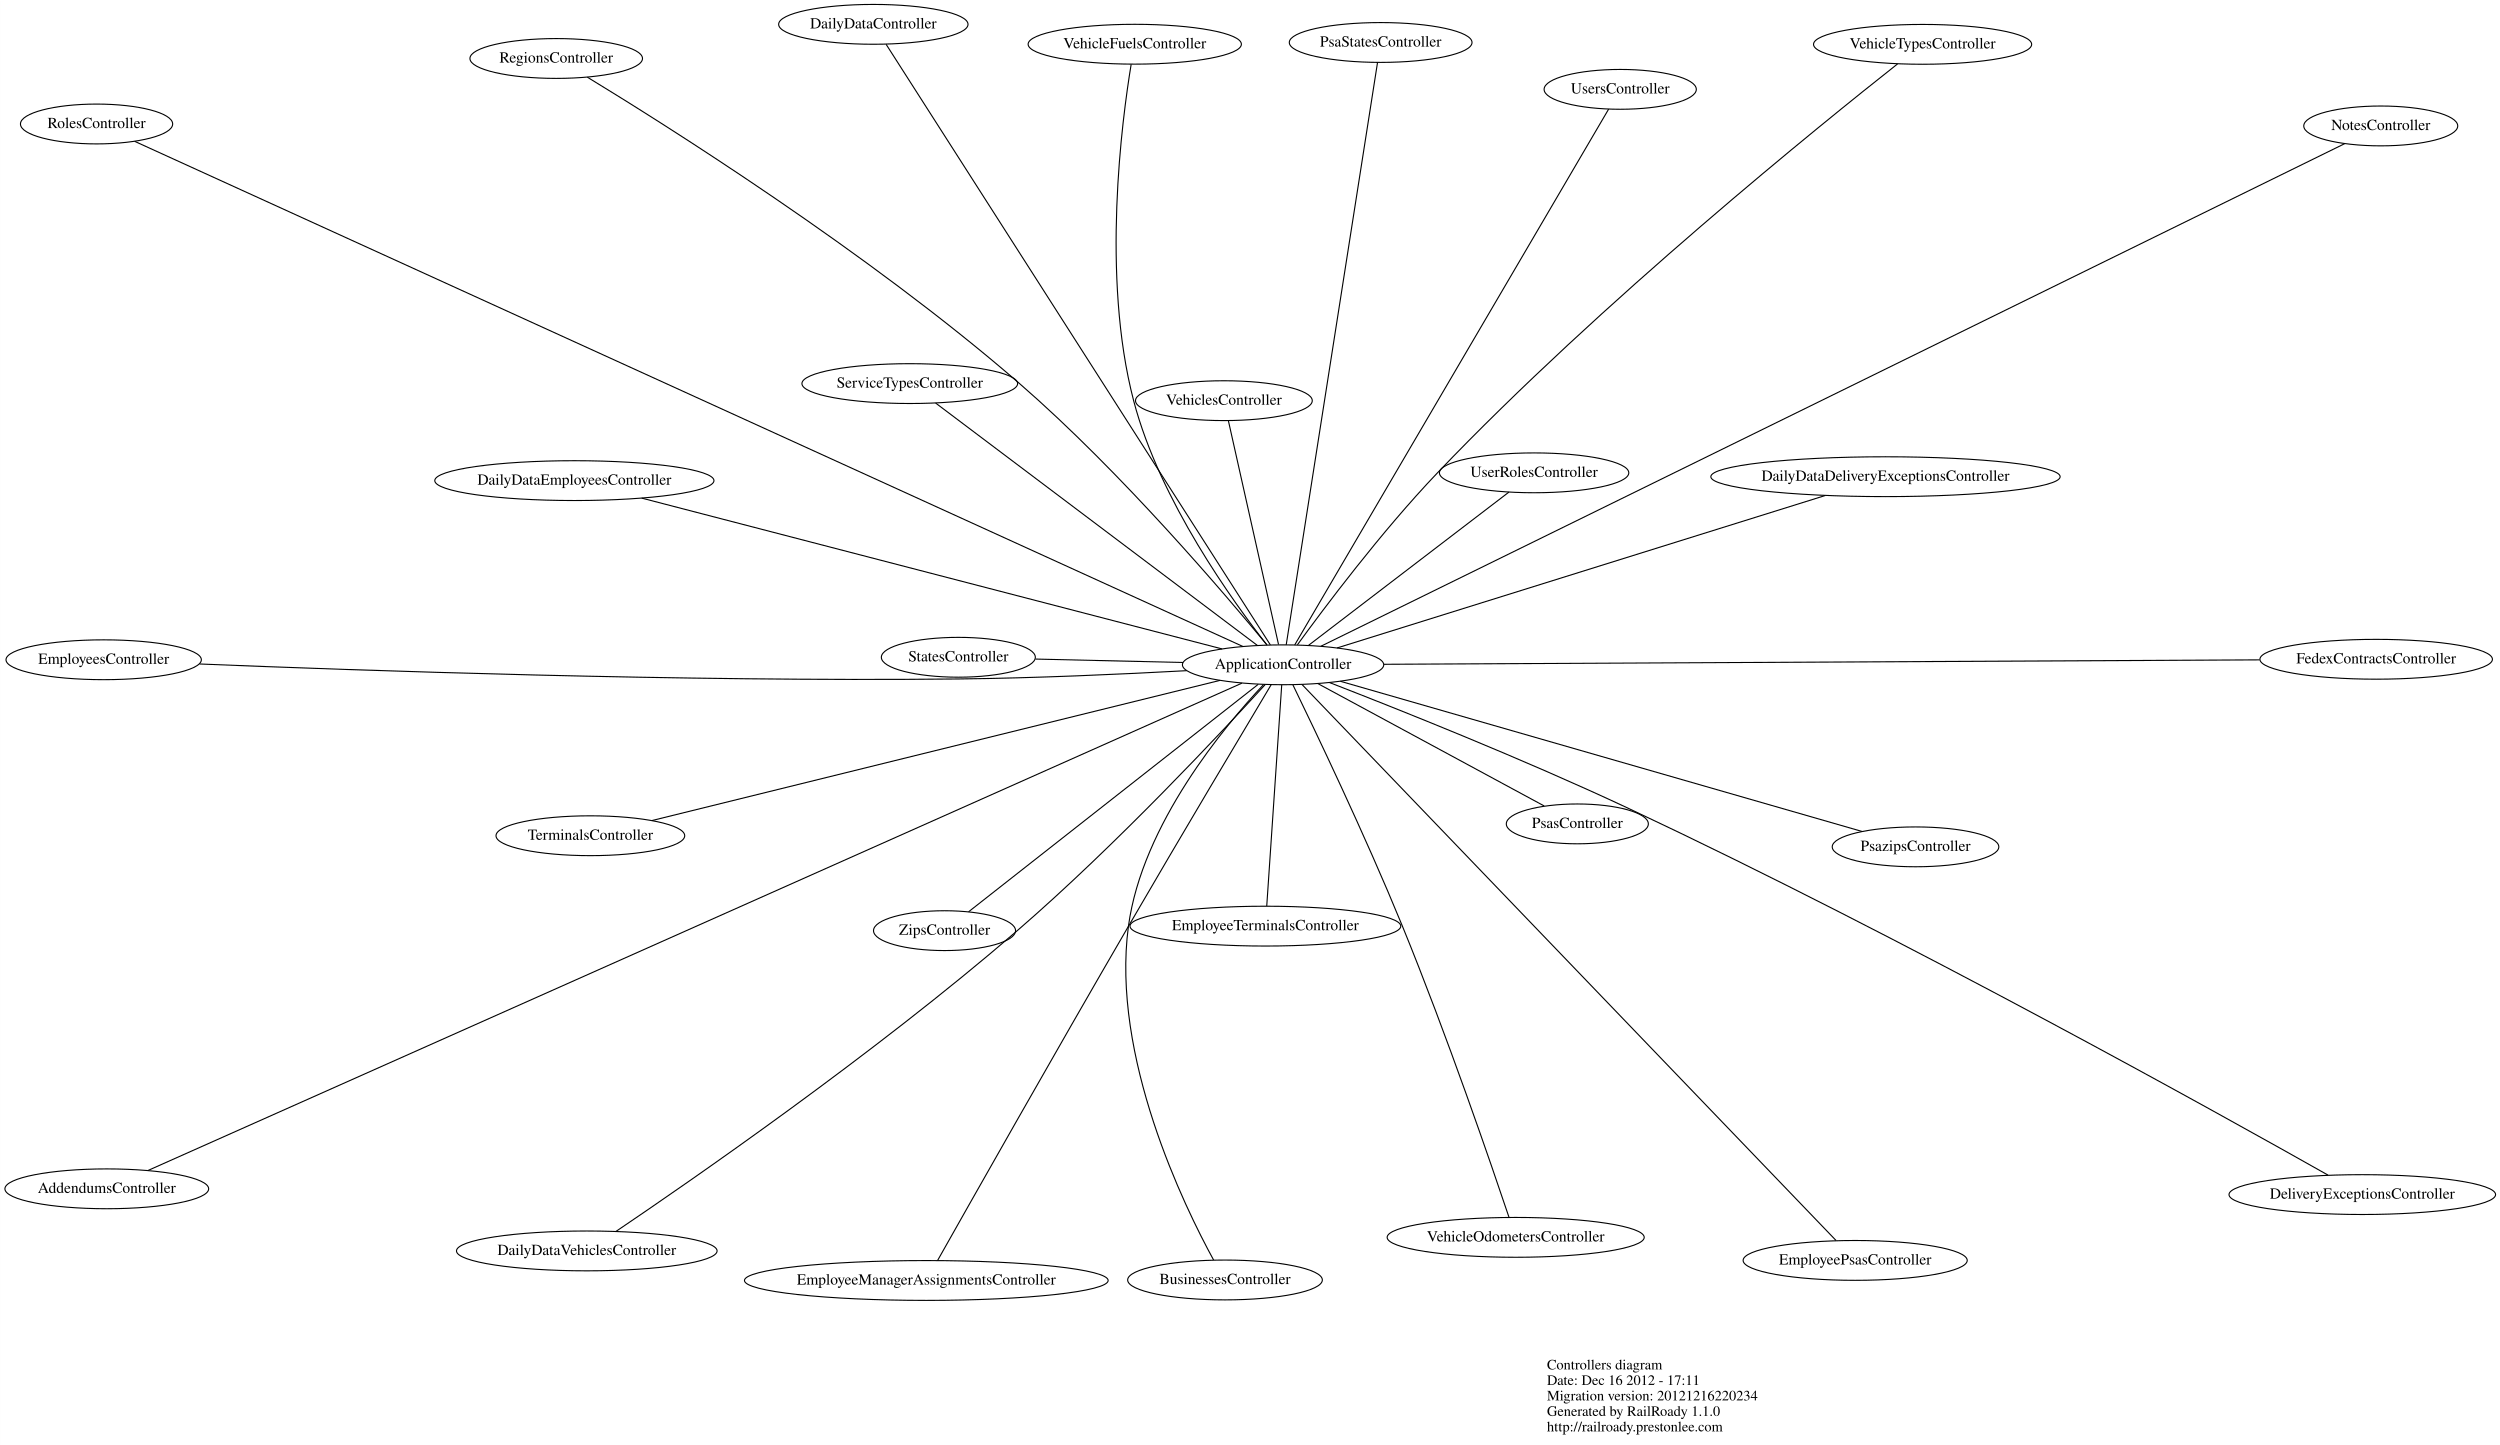
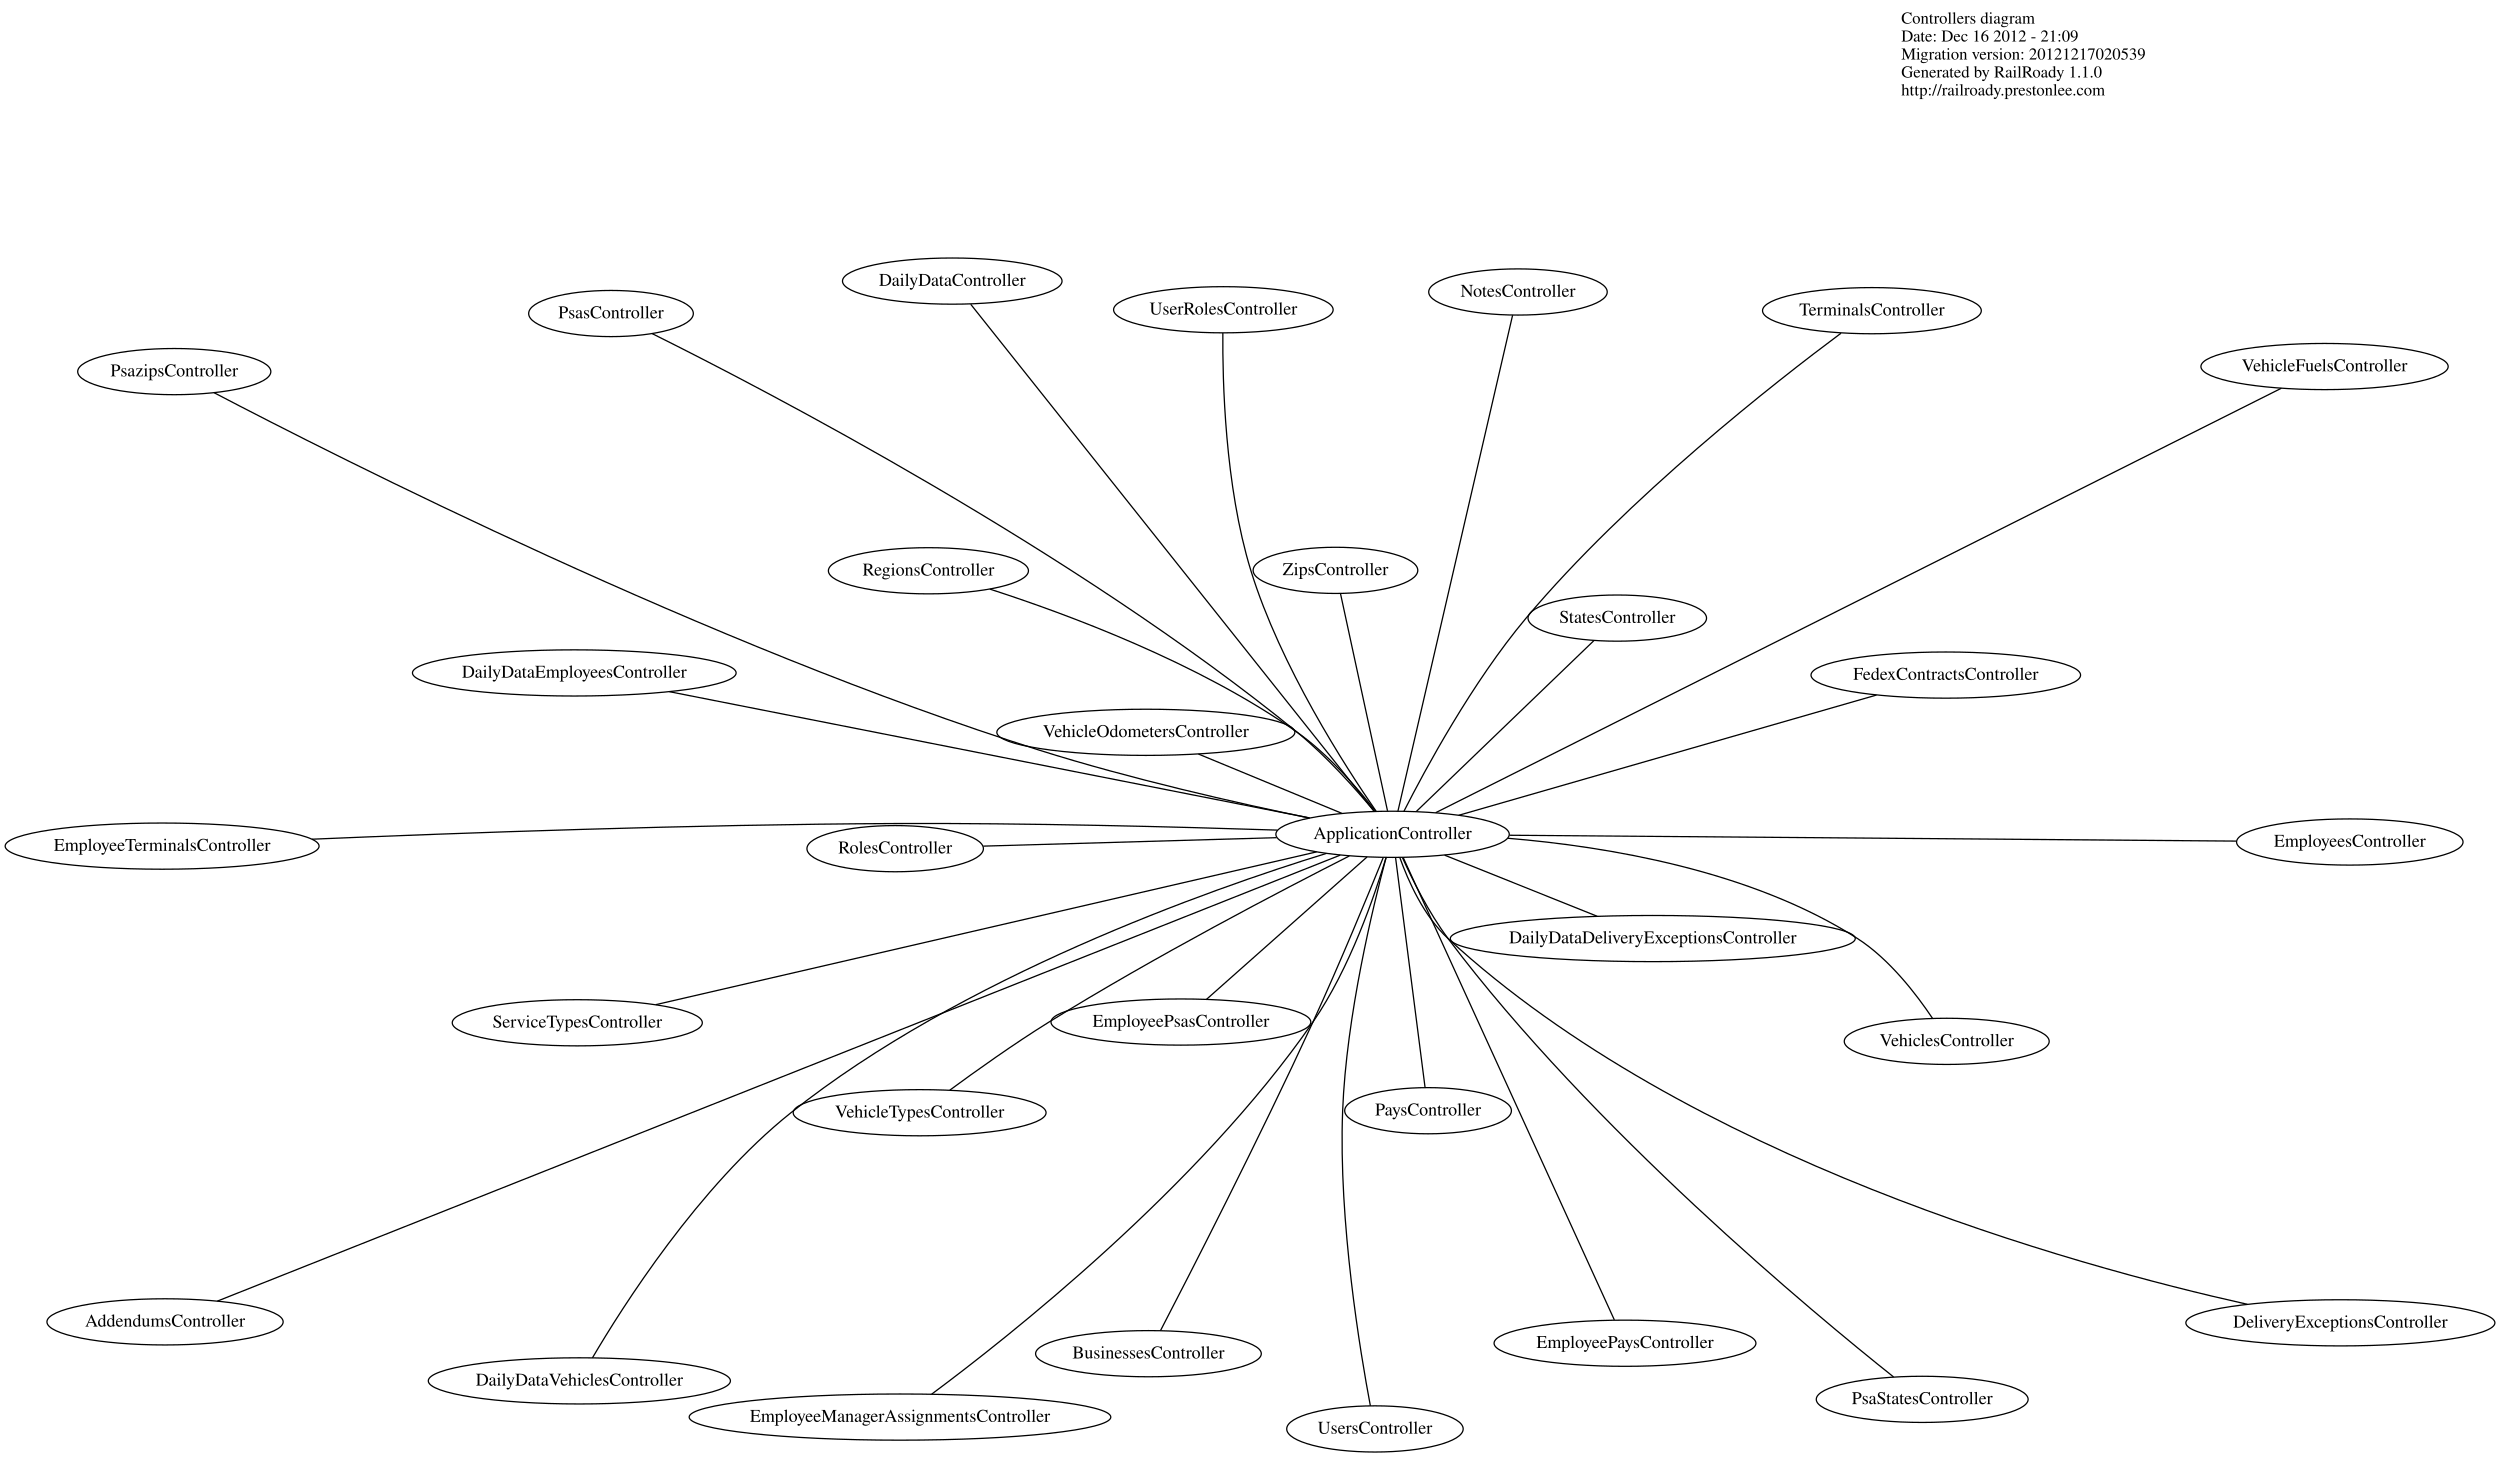
- <svg xmlns="http://www.w3.org/2000/svg" width="2259pt" height="1305pt" viewBox="0.00 0.00 2259.17 1305.36">
-   <g id="graph0" class="graph" transform="scale(1 1) rotate(0) translate(4 1301.36)">
-     <polygon fill="white" stroke="white" points="-4,5 -4,-1301.36 2256.17,-1301.36 2256.17,5 -4,5" />
+ <svg xmlns="http://www.w3.org/2000/svg" width="1949pt" height="1136pt" viewBox="0.00 0.00 1948.60 1136.00">
+   <g id="graph0" class="graph" transform="scale(1 1) rotate(0) translate(4 1132)">
+     <polygon fill="white" stroke="white" points="-4,5 -4,-1132 1945.6,-1132 1945.6,5 -4,5" />
    <g id="node1" class="node">
-       <text text-anchor="start" x="1394" y="-63.6" font-family="Times,serif" font-size="13.00">Controllers diagram</text>
-       <text text-anchor="start" x="1394" y="-49.6" font-family="Times,serif" font-size="13.00">Date: Dec 16 2012 - 17:11</text>
-       <text text-anchor="start" x="1394" y="-35.6" font-family="Times,serif" font-size="13.00">Migration version: 20121216220234</text>
-       <text text-anchor="start" x="1394" y="-21.6" font-family="Times,serif" font-size="13.00">Generated by RailRoady 1.1.0</text>
-       <text text-anchor="start" x="1394" y="-7.6" font-family="Times,serif" font-size="13.00">http://railroady.prestonlee.com</text>
+       <text text-anchor="start" x="1478" y="-1113.6" font-family="Times,serif" font-size="13.00">Controllers diagram</text>
+       <text text-anchor="start" x="1478" y="-1099.6" font-family="Times,serif" font-size="13.00">Date: Dec 16 2012 - 21:09</text>
+       <text text-anchor="start" x="1478" y="-1085.6" font-family="Times,serif" font-size="13.00">Migration version: 20121217020539</text>
+       <text text-anchor="start" x="1478" y="-1071.6" font-family="Times,serif" font-size="13.00">Generated by RailRoady 1.1.0</text>
+       <text text-anchor="start" x="1478" y="-1057.6" font-family="Times,serif" font-size="13.00">http://railroady.prestonlee.com</text>
    </g>
    <g id="node2" class="node">
-       <ellipse fill="none" stroke="black" cx="92.292" cy="-226.845" rx="92.084" ry="18" />
-       <text text-anchor="middle" x="92.292" y="-223.145" font-family="Times,serif" font-size="14.00">AddendumsController</text>
+       <ellipse fill="none" stroke="black" cx="124.472" cy="-101.471" rx="92.084" ry="18" />
+       <text text-anchor="middle" x="124.472" y="-97.771" font-family="Times,serif" font-size="14.00">AddendumsController</text>
    </g>
    <g id="node3" class="node">
-       <ellipse fill="none" stroke="black" cx="1155.48" cy="-700.479" rx="90.984" ry="18" />
-       <text text-anchor="middle" x="1155.48" y="-696.779" font-family="Times,serif" font-size="14.00">ApplicationController</text>
+       <ellipse fill="none" stroke="black" cx="1081.45" cy="-481.572" rx="90.984" ry="18" />
+       <text text-anchor="middle" x="1081.45" y="-477.872" font-family="Times,serif" font-size="14.00">ApplicationController</text>
    </g>
    <g id="edge1" class="edge">
-       <path fill="none" stroke="black" d="M1118.27,-683.9C953.888,-610.672 293.806,-316.616 129.481,-243.412" />
+       <path fill="none" stroke="black" d="M1040.64,-465.361C883.932,-403.119 321.798,-179.847 165.215,-117.654" />
    </g>
    <g id="node4" class="node">
-       <ellipse fill="none" stroke="black" cx="1102.99" cy="-144.46" rx="87.985" ry="18" />
-       <text text-anchor="middle" x="1102.99" y="-140.76" font-family="Times,serif" font-size="14.00">BusinessesController</text>
+       <ellipse fill="none" stroke="black" cx="891.132" cy="-76.663" rx="87.985" ry="18" />
+       <text text-anchor="middle" x="891.132" y="-72.963" font-family="Times,serif" font-size="14.00">BusinessesController</text>
    </g>
    <g id="edge2" class="edge">
-       <path fill="none" stroke="black" d="M1137.84,-682.594C1103.1,-645.625 1028.13,-556.495 1015.7,-464.127 999.857,-346.39 1066.37,-210.598 1092.69,-162.487" />
+       <path fill="none" stroke="black" d="M1074.15,-463.408C1062.89,-435.607 1040.38,-380.926 1019.42,-335.314 977.345,-243.769 922.255,-136.528 900.526,-94.673" />
    </g>
    <g id="node5" class="node">
-       <ellipse fill="none" stroke="black" cx="785.134" cy="-1279.36" rx="85.585" ry="18" />
-       <text text-anchor="middle" x="785.134" y="-1275.66" font-family="Times,serif" font-size="14.00">DailyDataController</text>
+       <ellipse fill="none" stroke="black" cx="738.186" cy="-912.86" rx="85.585" ry="18" />
+       <text text-anchor="middle" x="738.186" y="-909.16" font-family="Times,serif" font-size="14.00">DailyDataController</text>
    </g>
    <g id="edge3" class="edge">
-       <path fill="none" stroke="black" d="M1143.99,-718.439C1088.87,-804.601 851.904,-1174.99 796.672,-1261.32" />
+       <path fill="none" stroke="black" d="M1067.14,-499.555C1011.31,-569.701 808.497,-824.52 752.56,-894.8" />
    </g>
    <g id="node6" class="node">
-       <ellipse fill="none" stroke="black" cx="1699.97" cy="-870.495" rx="157.872" ry="18" />
-       <text text-anchor="middle" x="1699.97" y="-866.795" font-family="Times,serif" font-size="14.00">DailyDataDeliveryExceptionsController</text>
+       <ellipse fill="none" stroke="black" cx="1284.31" cy="-400.298" rx="157.872" ry="18" />
+       <text text-anchor="middle" x="1284.31" y="-396.598" font-family="Times,serif" font-size="14.00">DailyDataDeliveryExceptionsController</text>
    </g>
    <g id="edge4" class="edge">
-       <path fill="none" stroke="black" d="M1204.28,-715.717C1305.82,-747.422 1539.2,-820.295 1645.47,-853.478" />
+       <path fill="none" stroke="black" d="M1122.02,-465.32C1156.47,-451.516 1205.8,-431.754 1241.01,-417.645" />
    </g>
    <g id="node7" class="node">
-       <ellipse fill="none" stroke="black" cx="514.916" cy="-866.952" rx="126.178" ry="18" />
-       <text text-anchor="middle" x="514.916" y="-863.252" font-family="Times,serif" font-size="14.00">DailyDataEmployeesController</text>
+       <ellipse fill="none" stroke="black" cx="443.519" cy="-607.381" rx="126.178" ry="18" />
+       <text text-anchor="middle" x="443.519" y="-603.681" font-family="Times,serif" font-size="14.00">DailyDataEmployeesController</text>
    </g>
    <g id="edge5" class="edge">
-       <path fill="none" stroke="black" d="M1100.32,-714.817C981.05,-745.812 699.972,-818.859 575.758,-851.14" />
+       <path fill="none" stroke="black" d="M1016.77,-494.327C897.513,-517.847 643.666,-567.909 517.659,-592.76" />
    </g>
    <g id="node8" class="node">
-       <ellipse fill="none" stroke="black" cx="526.146" cy="-170.717" rx="117.779" ry="18" />
-       <text text-anchor="middle" x="526.146" y="-167.017" font-family="Times,serif" font-size="14.00">DailyDataVehiclesController</text>
+       <ellipse fill="none" stroke="black" cx="447.469" cy="-55.465" rx="117.779" ry="18" />
+       <text text-anchor="middle" x="447.469" y="-51.765" font-family="Times,serif" font-size="14.00">DailyDataVehiclesController</text>
    </g>
    <g id="edge6" class="edge">
-       <path fill="none" stroke="black" d="M1139.42,-682.72C1101.94,-641.677 1005.08,-537.838 915.43,-460.375 786.034,-348.569 617.071,-231.943 552.655,-188.445" />
+       <path fill="none" stroke="black" d="M1029.85,-466.692C938.479,-438.501 745.329,-370.472 612.35,-264.47 540.431,-207.141 480.692,-112.647 457.655,-73.41" />
    </g>
    <g id="node9" class="node">
-       <ellipse fill="none" stroke="black" cx="2130.93" cy="-221.636" rx="120.479" ry="18" />
-       <text text-anchor="middle" x="2130.93" y="-217.936" font-family="Times,serif" font-size="14.00">DeliveryExceptionsController</text>
+       <ellipse fill="none" stroke="black" cx="1820.36" cy="-100.722" rx="120.479" ry="18" />
+       <text text-anchor="middle" x="1820.36" y="-97.022" font-family="Times,serif" font-size="14.00">DeliveryExceptionsController</text>
    </g>
    <g id="edge7" class="edge">
-       <path fill="none" stroke="black" d="M1197.43,-684.434C1257.88,-661.001 1372.67,-615.323 1467.81,-570.624 1716.55,-453.753 2006.32,-292.122 2100.03,-239.186" />
+       <path fill="none" stroke="black" d="M1087.09,-463.491C1093.57,-445.356 1105.82,-417.686 1124.77,-400.243 1311.12,-228.726 1610.86,-145.743 1747.84,-115.168" />
    </g>
    <g id="node10" class="node">
-       <ellipse fill="none" stroke="black" cx="833.016" cy="-144" rx="164.371" ry="18" />
-       <text text-anchor="middle" x="833.016" y="-140.3" font-family="Times,serif" font-size="14.00">EmployeeManagerAssignmentsController</text>
+       <ellipse fill="none" stroke="black" cx="697.428" cy="-27.238" rx="164.371" ry="18" />
+       <text text-anchor="middle" x="697.428" y="-23.538" font-family="Times,serif" font-size="14.00">EmployeeManagerAssignmentsController</text>
    </g>
    <g id="edge8" class="edge">
-       <path fill="none" stroke="black" d="M1144.69,-682.448C1121.1,-642.986 1063.24,-545.95 1015.7,-464.127 949.157,-349.595 870.784,-210.976 843.219,-162.107" />
+       <path fill="none" stroke="black" d="M1076.33,-463.282C1067.68,-434.362 1048.25,-377.076 1019.42,-335.314 930.399,-206.394 780.74,-88.664 722.075,-45.088" />
    </g>
    <g id="node11" class="node">
-       <ellipse fill="none" stroke="black" cx="1672.57" cy="-162.137" rx="101.282" ry="18" />
-       <text text-anchor="middle" x="1672.57" y="-158.437" font-family="Times,serif" font-size="14.00">EmployeePsasController</text>
+       <ellipse fill="none" stroke="black" cx="1262.65" cy="-84.815" rx="102.082" ry="18" />
+       <text text-anchor="middle" x="1262.65" y="-81.115" font-family="Times,serif" font-size="14.00">EmployeePaysController</text>
    </g>
    <g id="edge9" class="edge">
-       <path fill="none" stroke="black" d="M1172.69,-682.568C1251.37,-600.651 1576.48,-262.173 1655.3,-180.116" />
+       <path fill="none" stroke="black" d="M1089.71,-463.493C1119.89,-397.397 1224.08,-169.269 1254.34,-103" />
    </g>
    <g id="node12" class="node">
-       <ellipse fill="none" stroke="black" cx="1139.49" cy="-464.276" rx="122.379" ry="18" />
-       <text text-anchor="middle" x="1139.49" y="-460.576" font-family="Times,serif" font-size="14.00">EmployeeTerminalsController</text>
+       <ellipse fill="none" stroke="black" cx="916.427" cy="-335.214" rx="101.282" ry="18" />
+       <text text-anchor="middle" x="916.427" y="-331.514" font-family="Times,serif" font-size="14.00">EmployeePsasController</text>
    </g>
    <g id="edge10" class="edge">
-       <path fill="none" stroke="black" d="M1154.26,-682.337C1151.28,-638.37 1143.7,-526.511 1140.72,-482.48" />
+       <path fill="none" stroke="black" d="M1061.55,-463.918C1029.83,-435.787 968.166,-381.101 936.404,-352.931" />
    </g>
    <g id="node13" class="node">
-       <ellipse fill="none" stroke="black" cx="89.483" cy="-705.036" rx="88.284" ry="18" />
-       <text text-anchor="middle" x="89.483" y="-701.336" font-family="Times,serif" font-size="14.00">EmployeesController</text>
+       <ellipse fill="none" stroke="black" cx="122.189" cy="-472.361" rx="122.379" ry="18" />
+       <text text-anchor="middle" x="122.189" y="-468.661" font-family="Times,serif" font-size="14.00">EmployeeTerminalsController</text>
    </g>
    <g id="edge11" class="edge">
-       <path fill="none" stroke="black" d="M1068.21,-695.162C1009.87,-691.979 931.379,-688.412 862.029,-687.679 613.015,-685.049 318.941,-695.359 176.076,-701.226" />
+       <path fill="none" stroke="black" d="M991.708,-484.85C913.089,-487.403 795.744,-490.443 693.518,-489.975 536.107,-489.253 354.412,-482.663 238.965,-477.754" />
    </g>
    <g id="node14" class="node">
-       <ellipse fill="none" stroke="black" cx="2143.48" cy="-705.475" rx="105.082" ry="18" />
-       <text text-anchor="middle" x="2143.48" y="-701.775" font-family="Times,serif" font-size="14.00">FedexContractsController</text>
+       <ellipse fill="none" stroke="black" cx="1827.71" cy="-475.567" rx="88.284" ry="18" />
+       <text text-anchor="middle" x="1827.71" y="-471.867" font-family="Times,serif" font-size="14.00">EmployeesController</text>
    </g>
    <g id="edge12" class="edge">
-       <path fill="none" stroke="black" d="M1246.66,-700.94C1430.22,-701.869 1843.38,-703.958 2038.13,-704.942" />
+       <path fill="none" stroke="black" d="M1172.58,-480.839C1316.93,-479.677 1596.39,-477.428 1739.13,-476.28" />
    </g>
    <g id="node15" class="node">
-       <ellipse fill="none" stroke="black" cx="2147.61" cy="-1187.53" rx="69.588" ry="18" />
-       <text text-anchor="middle" x="2147.61" y="-1183.83" font-family="Times,serif" font-size="14.00">NotesController</text>
+       <ellipse fill="none" stroke="black" cx="1512.74" cy="-605.703" rx="105.082" ry="18" />
+       <text text-anchor="middle" x="1512.74" y="-602.003" font-family="Times,serif" font-size="14.00">FedexContractsController</text>
    </g>
    <g id="edge13" class="edge">
-       <path fill="none" stroke="black" d="M1189.64,-717.245C1342.79,-792.432 1965.39,-1098.08 2115.11,-1171.57" />
+       <path fill="none" stroke="black" d="M1133.05,-496.422C1215.22,-520.071 1375.05,-566.072 1458.72,-590.154" />
    </g>
    <g id="node16" class="node">
-       <ellipse fill="none" stroke="black" cx="1243.68" cy="-1262.96" rx="82.585" ry="18" />
-       <text text-anchor="middle" x="1243.68" y="-1259.26" font-family="Times,serif" font-size="14.00">PsaStatesController</text>
+       <ellipse fill="none" stroke="black" cx="1179.21" cy="-904.37" rx="69.588" ry="18" />
+       <text text-anchor="middle" x="1179.21" y="-900.67" font-family="Times,serif" font-size="14.00">NotesController</text>
    </g>
    <g id="edge14" class="edge">
-       <path fill="none" stroke="black" d="M1158.32,-718.557C1171.6,-803.269 1227.6,-1160.38 1240.86,-1244.95" />
+       <path fill="none" stroke="black" d="M1085.65,-499.739C1101.69,-569.127 1159,-816.999 1175.02,-886.271" />
    </g>
    <g id="node17" class="node">
-       <ellipse fill="none" stroke="black" cx="1421.44" cy="-556.688" rx="64.189" ry="18" />
-       <text text-anchor="middle" x="1421.44" y="-552.988" font-family="Times,serif" font-size="14.00">PsasController</text>
+       <ellipse fill="none" stroke="black" cx="1109.11" cy="-266.086" rx="64.989" ry="18" />
+       <text text-anchor="middle" x="1109.11" y="-262.386" font-family="Times,serif" font-size="14.00">PaysController</text>
    </g>
    <g id="edge15" class="edge">
-       <path fill="none" stroke="black" d="M1186.77,-683.562C1238.4,-655.648 1340.76,-600.309 1391.49,-572.879" />
+       <path fill="none" stroke="black" d="M1083.76,-463.57C1088.97,-423.008 1101.57,-324.845 1106.78,-284.188" />
    </g>
    <g id="node18" class="node">
-       <ellipse fill="none" stroke="black" cx="1727.12" cy="-535.937" rx="75.287" ry="18" />
-       <text text-anchor="middle" x="1727.12" y="-532.237" font-family="Times,serif" font-size="14.00">PsazipsController</text>
+       <ellipse fill="none" stroke="black" cx="1494.35" cy="-41.061" rx="82.585" ry="18" />
+       <text text-anchor="middle" x="1494.35" y="-37.361" font-family="Times,serif" font-size="14.00">PsaStatesController</text>
    </g>
    <g id="edge16" class="edge">
-       <path fill="none" stroke="black" d="M1207.22,-685.587C1317.01,-653.983 1572,-580.588 1678.75,-549.86" />
+       <path fill="none" stroke="black" d="M1089.11,-463.498C1096.81,-446.36 1109.68,-420.32 1124.77,-400.243 1236.59,-251.478 1410.68,-107.34 1472.04,-58.518" />
    </g>
    <g id="node19" class="node">
-       <ellipse fill="none" stroke="black" cx="498.511" cy="-1248.5" rx="77.986" ry="18" />
-       <text text-anchor="middle" x="498.511" y="-1244.8" font-family="Times,serif" font-size="14.00">RegionsController</text>
+       <ellipse fill="none" stroke="black" cx="472.135" cy="-887.569" rx="64.189" ry="18" />
+       <text text-anchor="middle" x="472.135" y="-883.869" font-family="Times,serif" font-size="14.00">PsasController</text>
    </g>
    <g id="edge17" class="edge">
-       <path fill="none" stroke="black" d="M1141,-718.312C1105.43,-761.536 1009.92,-874.259 917.164,-954.766 780.541,-1073.34 596.197,-1189.23 526.638,-1231.6" />
+       <path fill="none" stroke="black" d="M1067.01,-499.659C1052.84,-516.721 1030.07,-542.406 1007.04,-561.159 832.428,-703.366 590.462,-829.012 504.232,-871.902" />
    </g>
    <g id="node20" class="node">
-       <ellipse fill="none" stroke="black" cx="83.05" cy="-1189.29" rx="68.788" ry="18" />
-       <text text-anchor="middle" x="83.05" y="-1185.59" font-family="Times,serif" font-size="14.00">RolesController</text>
+       <ellipse fill="none" stroke="black" cx="131.662" cy="-842.296" rx="75.287" ry="18" />
+       <text text-anchor="middle" x="131.662" y="-838.596" font-family="Times,serif" font-size="14.00">PsazipsController</text>
    </g>
    <g id="edge18" class="edge">
-       <path fill="none" stroke="black" d="M1119.19,-717.023C954.447,-792.111 278.169,-1100.36 117.439,-1173.62" />
+       <path fill="none" stroke="black" d="M1016.73,-494.231C960.457,-505.89 877.031,-524.749 806.017,-547.176 548.581,-628.478 256.815,-776.561 162.677,-825.848" />
    </g>
    <g id="node21" class="node">
-       <ellipse fill="none" stroke="black" cx="818.075" cy="-954.65" rx="97.483" ry="18" />
-       <text text-anchor="middle" x="818.075" y="-950.95" font-family="Times,serif" font-size="14.00">ServiceTypesController</text>
+       <ellipse fill="none" stroke="black" cx="719.597" cy="-687.026" rx="77.986" ry="18" />
+       <text text-anchor="middle" x="719.597" y="-683.326" font-family="Times,serif" font-size="14.00">RegionsController</text>
    </g>
    <g id="edge19" class="edge">
-       <path fill="none" stroke="black" d="M1132.29,-717.95C1070.65,-764.383 903.253,-890.485 841.429,-937.058" />
+       <path fill="none" stroke="black" d="M1068.07,-499.709C1054.35,-517.292 1031.59,-543.785 1007.04,-561.159 930.557,-615.288 827.092,-653.5 767.427,-672.748" />
    </g>
    <g id="node22" class="node">
-       <ellipse fill="none" stroke="black" cx="861.971" cy="-707.279" rx="69.588" ry="18" />
-       <text text-anchor="middle" x="861.971" y="-703.579" font-family="Times,serif" font-size="14.00">StatesController</text>
+       <ellipse fill="none" stroke="black" cx="693.68" cy="-470.375" rx="68.788" ry="18" />
+       <text text-anchor="middle" x="693.68" y="-466.675" font-family="Times,serif" font-size="14.00">RolesController</text>
    </g>
    <g id="edge20" class="edge">
-       <path fill="none" stroke="black" d="M1065.03,-702.575C1022.07,-703.57 971.538,-704.741 931.627,-705.666" />
+       <path fill="none" stroke="black" d="M991.026,-478.961C921.202,-476.944 826.06,-474.197 762.385,-472.358" />
    </g>
    <g id="node23" class="node">
-       <ellipse fill="none" stroke="black" cx="529.371" cy="-545.984" rx="85.285" ry="18" />
-       <text text-anchor="middle" x="529.371" y="-542.284" font-family="Times,serif" font-size="14.00">TerminalsController</text>
+       <ellipse fill="none" stroke="black" cx="445.852" cy="-334.634" rx="97.483" ry="18" />
+       <text text-anchor="middle" x="445.852" y="-330.934" font-family="Times,serif" font-size="14.00">ServiceTypesController</text>
    </g>
    <g id="edge21" class="edge">
-       <path fill="none" stroke="black" d="M1098.54,-686.428C979.013,-656.934 703.273,-588.895 584.949,-559.698" />
+       <path fill="none" stroke="black" d="M1022.23,-467.88C901.729,-440.023 629.134,-377.005 507.02,-348.775" />
    </g>
    <g id="node24" class="node">
-       <ellipse fill="none" stroke="black" cx="1382.37" cy="-873.992" rx="85.585" ry="18" />
-       <text text-anchor="middle" x="1382.37" y="-870.292" font-family="Times,serif" font-size="14.00">UserRolesController</text>
+       <ellipse fill="none" stroke="black" cx="1256.63" cy="-650.128" rx="69.588" ry="18" />
+       <text text-anchor="middle" x="1256.63" y="-646.428" font-family="Times,serif" font-size="14.00">StatesController</text>
    </g>
    <g id="edge22" class="edge">
-       <path fill="none" stroke="black" d="M1178.49,-718.071C1222.09,-751.414 1316.26,-823.433 1359.64,-856.611" />
+       <path fill="none" stroke="black" d="M1099.87,-499.292C1133.6,-531.749 1204.91,-600.366 1238.46,-632.645" />
    </g>
    <g id="node25" class="node">
-       <ellipse fill="none" stroke="black" cx="1460.2" cy="-1220.6" rx="68.788" ry="18" />
-       <text text-anchor="middle" x="1460.2" y="-1216.9" font-family="Times,serif" font-size="14.00">UsersController</text>
+       <ellipse fill="none" stroke="black" cx="1455.15" cy="-889.796" rx="85.285" ry="18" />
+       <text text-anchor="middle" x="1455.15" y="-886.096" font-family="Times,serif" font-size="14.00">TerminalsController</text>
    </g>
    <g id="edge23" class="edge">
-       <path fill="none" stroke="black" d="M1165.97,-718.383C1212.86,-798.409 1402.96,-1122.9 1449.76,-1202.77" />
+       <path fill="none" stroke="black" d="M1090.38,-499.675C1106.71,-531.821 1143.59,-600.176 1185.49,-650.062 1264.66,-744.316 1381.17,-835.121 1431.05,-872.239" />
    </g>
    <g id="node26" class="node">
-       <ellipse fill="none" stroke="black" cx="1021.42" cy="-1261.39" rx="96.383" ry="18" />
-       <text text-anchor="middle" x="1021.42" y="-1257.69" font-family="Times,serif" font-size="14.00">VehicleFuelsController</text>
+       <ellipse fill="none" stroke="black" cx="949.534" cy="-890.515" rx="85.585" ry="18" />
+       <text text-anchor="middle" x="949.534" y="-886.815" font-family="Times,serif" font-size="14.00">UserRolesController</text>
    </g>
    <g id="edge24" class="edge">
-       <path fill="none" stroke="black" d="M1140.83,-718.493C1111.01,-756.447 1044.12,-848.609 1020.44,-939.098 991.042,-1051.42 1009.94,-1193.4 1018.16,-1243.16" />
+       <path fill="none" stroke="black" d="M1068.67,-499.487C1044.85,-533.938 993.964,-612.628 970.982,-687.166 950.639,-753.148 948.827,-836.25 949.13,-872.37" />
    </g>
    <g id="node27" class="node">
-       <ellipse fill="none" stroke="black" cx="1365.72" cy="-182.975" rx="116.18" ry="18" />
-       <text text-anchor="middle" x="1365.72" y="-179.275" font-family="Times,serif" font-size="14.00">VehicleOdometersController</text>
+       <ellipse fill="none" stroke="black" cx="1067.71" cy="-18" rx="68.788" ry="18" />
+       <text text-anchor="middle" x="1067.71" y="-14.3" font-family="Times,serif" font-size="14.00">UsersController</text>
    </g>
    <g id="edge25" class="edge">
-       <path fill="none" stroke="black" d="M1164.37,-682.331C1183.47,-643.038 1229.46,-546.973 1263.27,-464.425 1303.38,-366.501 1344.46,-246.412 1359.63,-201.276" />
+       <path fill="none" stroke="black" d="M1076.44,-463.589C1066.58,-426.829 1045.39,-340.275 1042.52,-265.97 1039.17,-179.491 1056.43,-76.787 1064.14,-35.992" />
    </g>
    <g id="node28" class="node">
-       <ellipse fill="none" stroke="black" cx="1733.51" cy="-1261.28" rx="98.583" ry="18" />
-       <text text-anchor="middle" x="1733.51" y="-1257.58" font-family="Times,serif" font-size="14.00">VehicleTypesController</text>
+       <ellipse fill="none" stroke="black" cx="1808.02" cy="-846.246" rx="96.383" ry="18" />
+       <text text-anchor="middle" x="1808.02" y="-842.546" font-family="Times,serif" font-size="14.00">VehicleFuelsController</text>
    </g>
    <g id="edge26" class="edge">
-       <path fill="none" stroke="black" d="M1168.41,-718.534C1191.99,-751.008 1244.27,-820.835 1294.98,-873.939 1442.64,-1028.59 1643.97,-1190.8 1710.87,-1243.58" />
+       <path fill="none" stroke="black" d="M1115.04,-498.429C1236.58,-559.434 1652.73,-768.303 1774.37,-829.357" />
    </g>
    <g id="node29" class="node">
-       <ellipse fill="none" stroke="black" cx="1101.98" cy="-939.212" rx="79.886" ry="18" />
-       <text text-anchor="middle" x="1101.98" y="-935.512" font-family="Times,serif" font-size="14.00">VehiclesController</text>
+       <ellipse fill="none" stroke="black" cx="889.105" cy="-561.087" rx="116.18" ry="18" />
+       <text text-anchor="middle" x="889.105" y="-557.387" font-family="Times,serif" font-size="14.00">VehicleOdometersController</text>
    </g>
    <g id="edge27" class="edge">
-       <path fill="none" stroke="black" d="M1151.37,-718.816C1141.39,-763.363 1115.95,-876.867 1106.03,-921.14" />
+       <path fill="none" stroke="black" d="M1042.06,-497.855C1009.42,-511.349 963.179,-530.465 930.1,-544.139" />
    </g>
    <g id="node30" class="node">
-       <ellipse fill="none" stroke="black" cx="849.488" cy="-460.19" rx="64.189" ry="18" />
-       <text text-anchor="middle" x="849.488" y="-456.49" font-family="Times,serif" font-size="14.00">ZipsController</text>
+       <ellipse fill="none" stroke="black" cx="712.741" cy="-264.518" rx="98.583" ry="18" />
+       <text text-anchor="middle" x="712.741" y="-260.818" font-family="Times,serif" font-size="14.00">VehicleTypesController</text>
    </g>
    <g id="edge28" class="edge">
-       <path fill="none" stroke="black" d="M1132.98,-682.81C1076.12,-638.157 927.202,-521.216 871.2,-477.239" />
+       <path fill="none" stroke="black" d="M1047.76,-464.697C996.295,-438.574 895.417,-386.03 813.438,-335.113 786.232,-318.217 756.337,-296.884 736.244,-282.114" />
+     </g>
+     <g id="node31" class="node">
+       <ellipse fill="none" stroke="black" cx="1513.47" cy="-320.159" rx="79.886" ry="18" />
+       <text text-anchor="middle" x="1513.47" y="-316.459" font-family="Times,serif" font-size="14.00">VehiclesController</text>
+     </g>
+     <g id="edge29" class="edge">
+       <path fill="none" stroke="black" d="M1171.46,-478.476C1249.09,-472.023 1361.39,-453.322 1443.84,-400.353 1468.97,-384.209 1490.18,-356.384 1502.36,-338.126" />
+     </g>
+     <g id="node32" class="node">
+       <ellipse fill="none" stroke="black" cx="1036.92" cy="-687.345" rx="64.189" ry="18" />
+       <text text-anchor="middle" x="1036.92" y="-683.645" font-family="Times,serif" font-size="14.00">ZipsController</text>
+     </g>
+     <g id="edge30" class="edge">
+       <path fill="none" stroke="black" d="M1077.5,-499.833C1069.05,-538.882 1049.31,-630.112 1040.87,-669.125" />
    </g>
  </g>
</svg>
